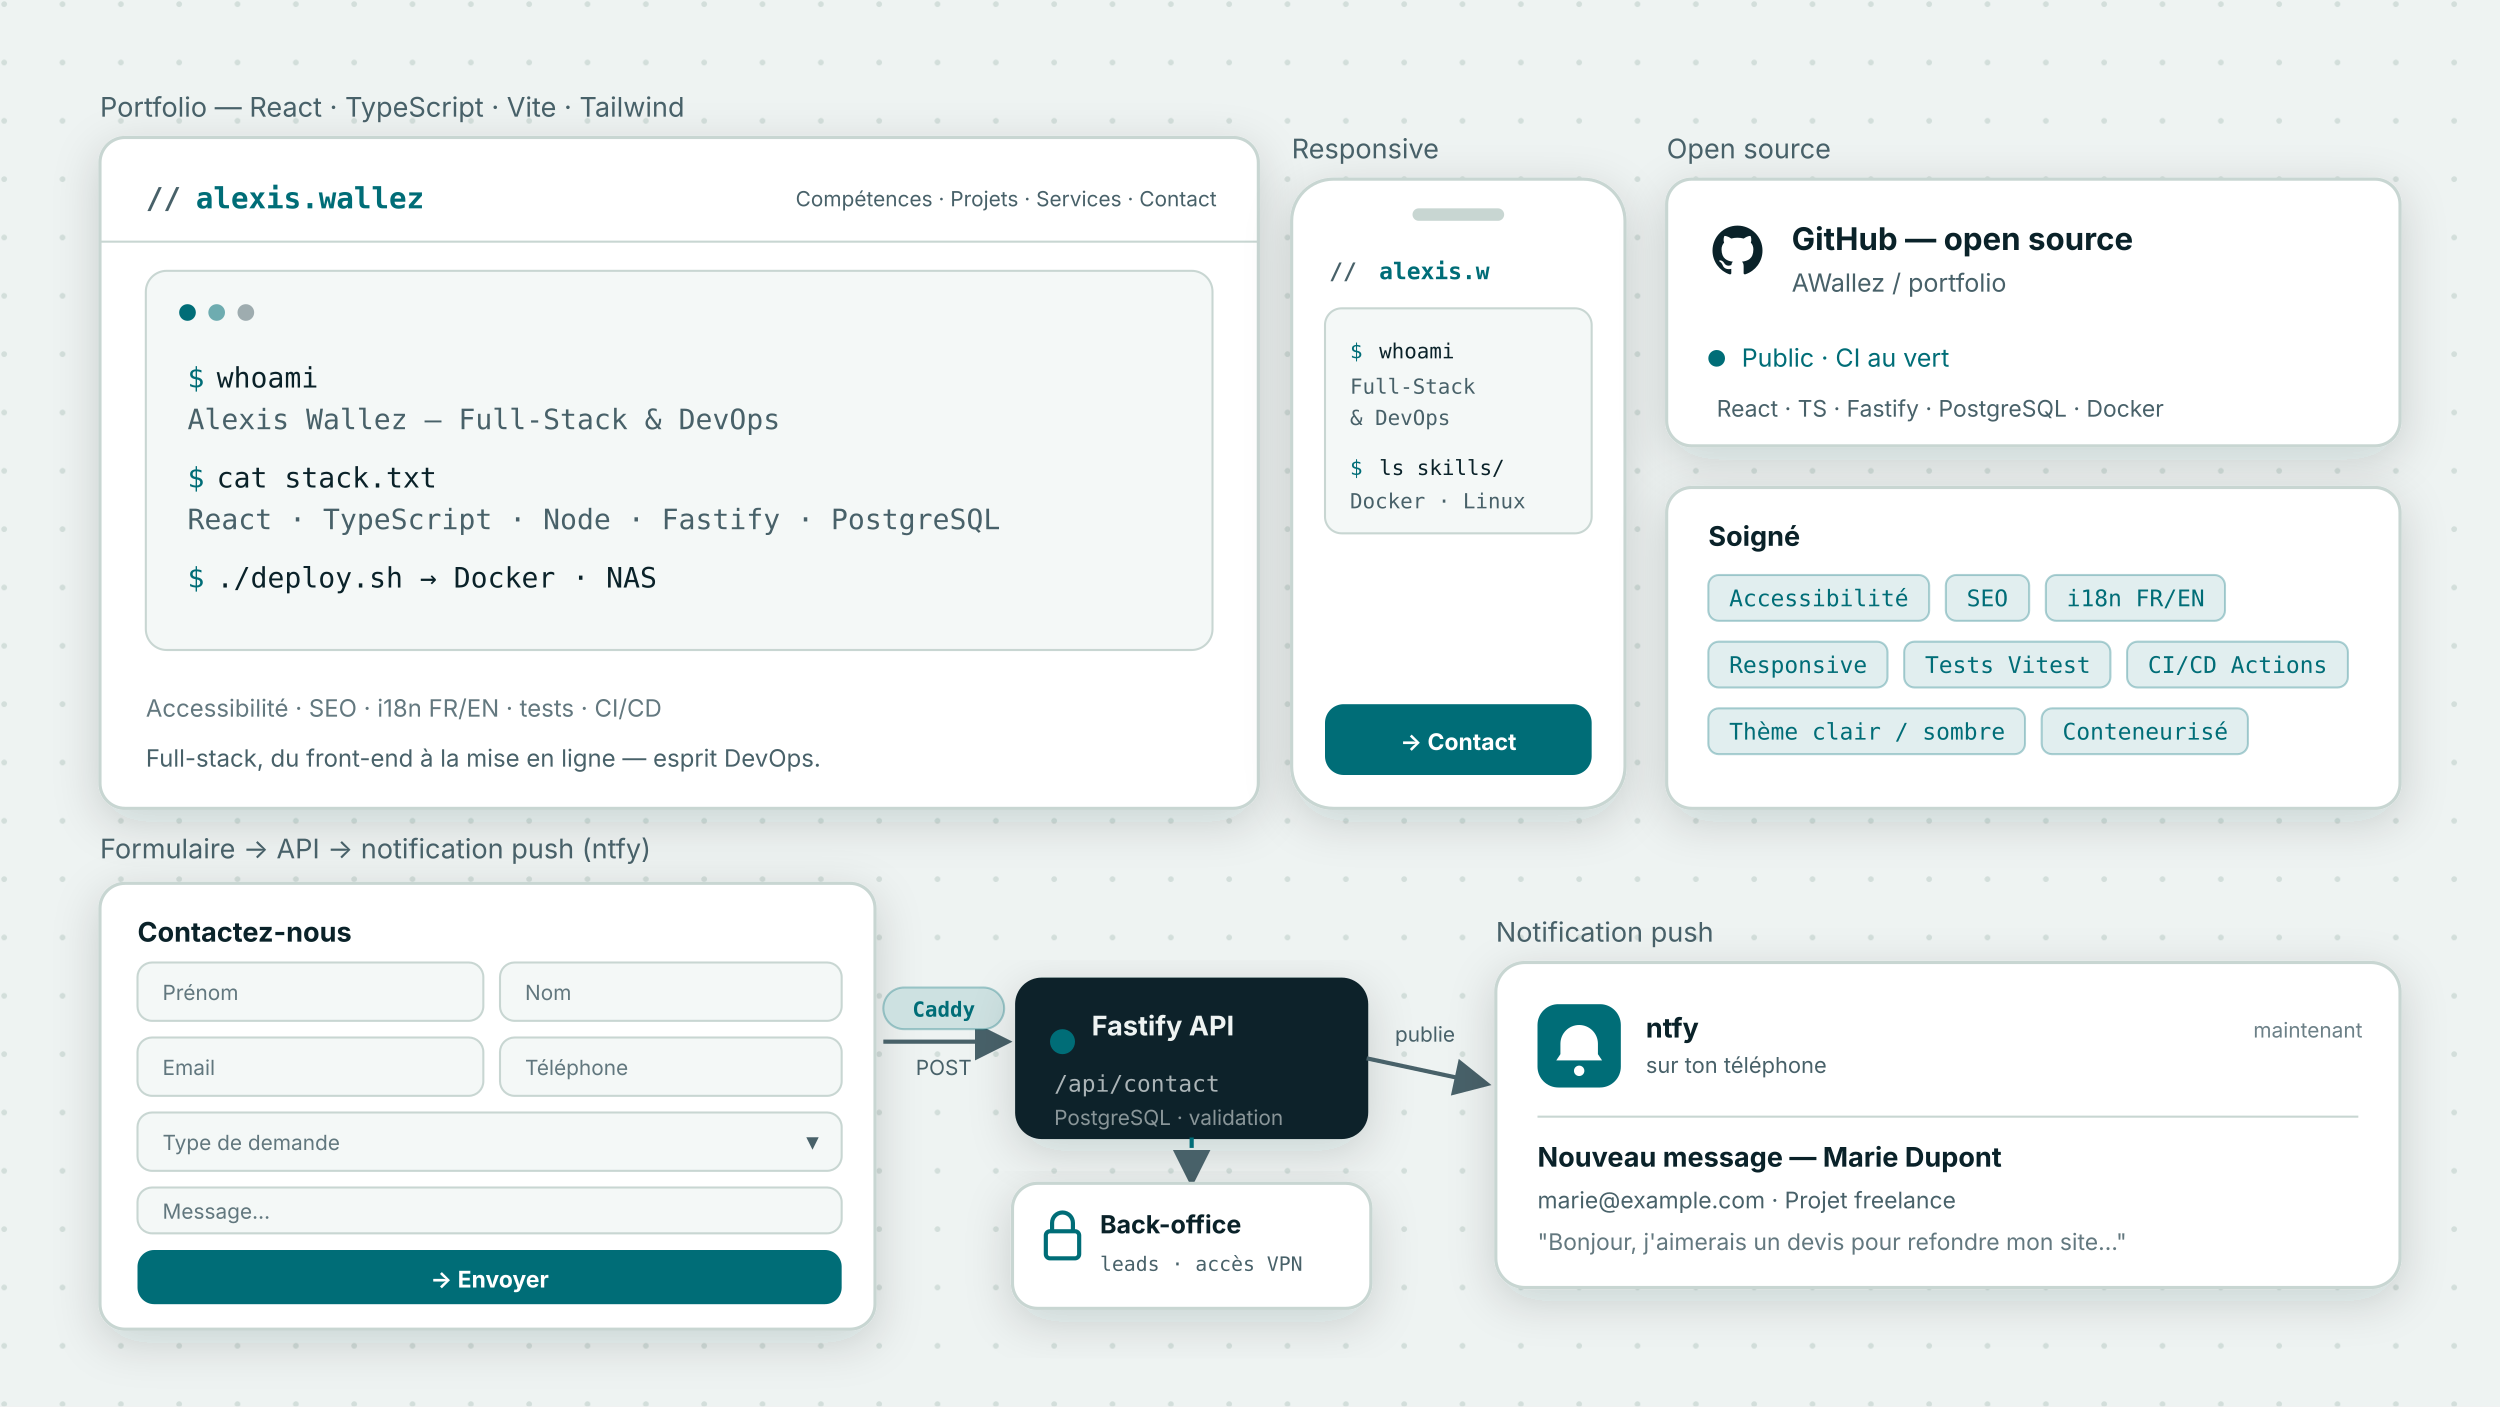
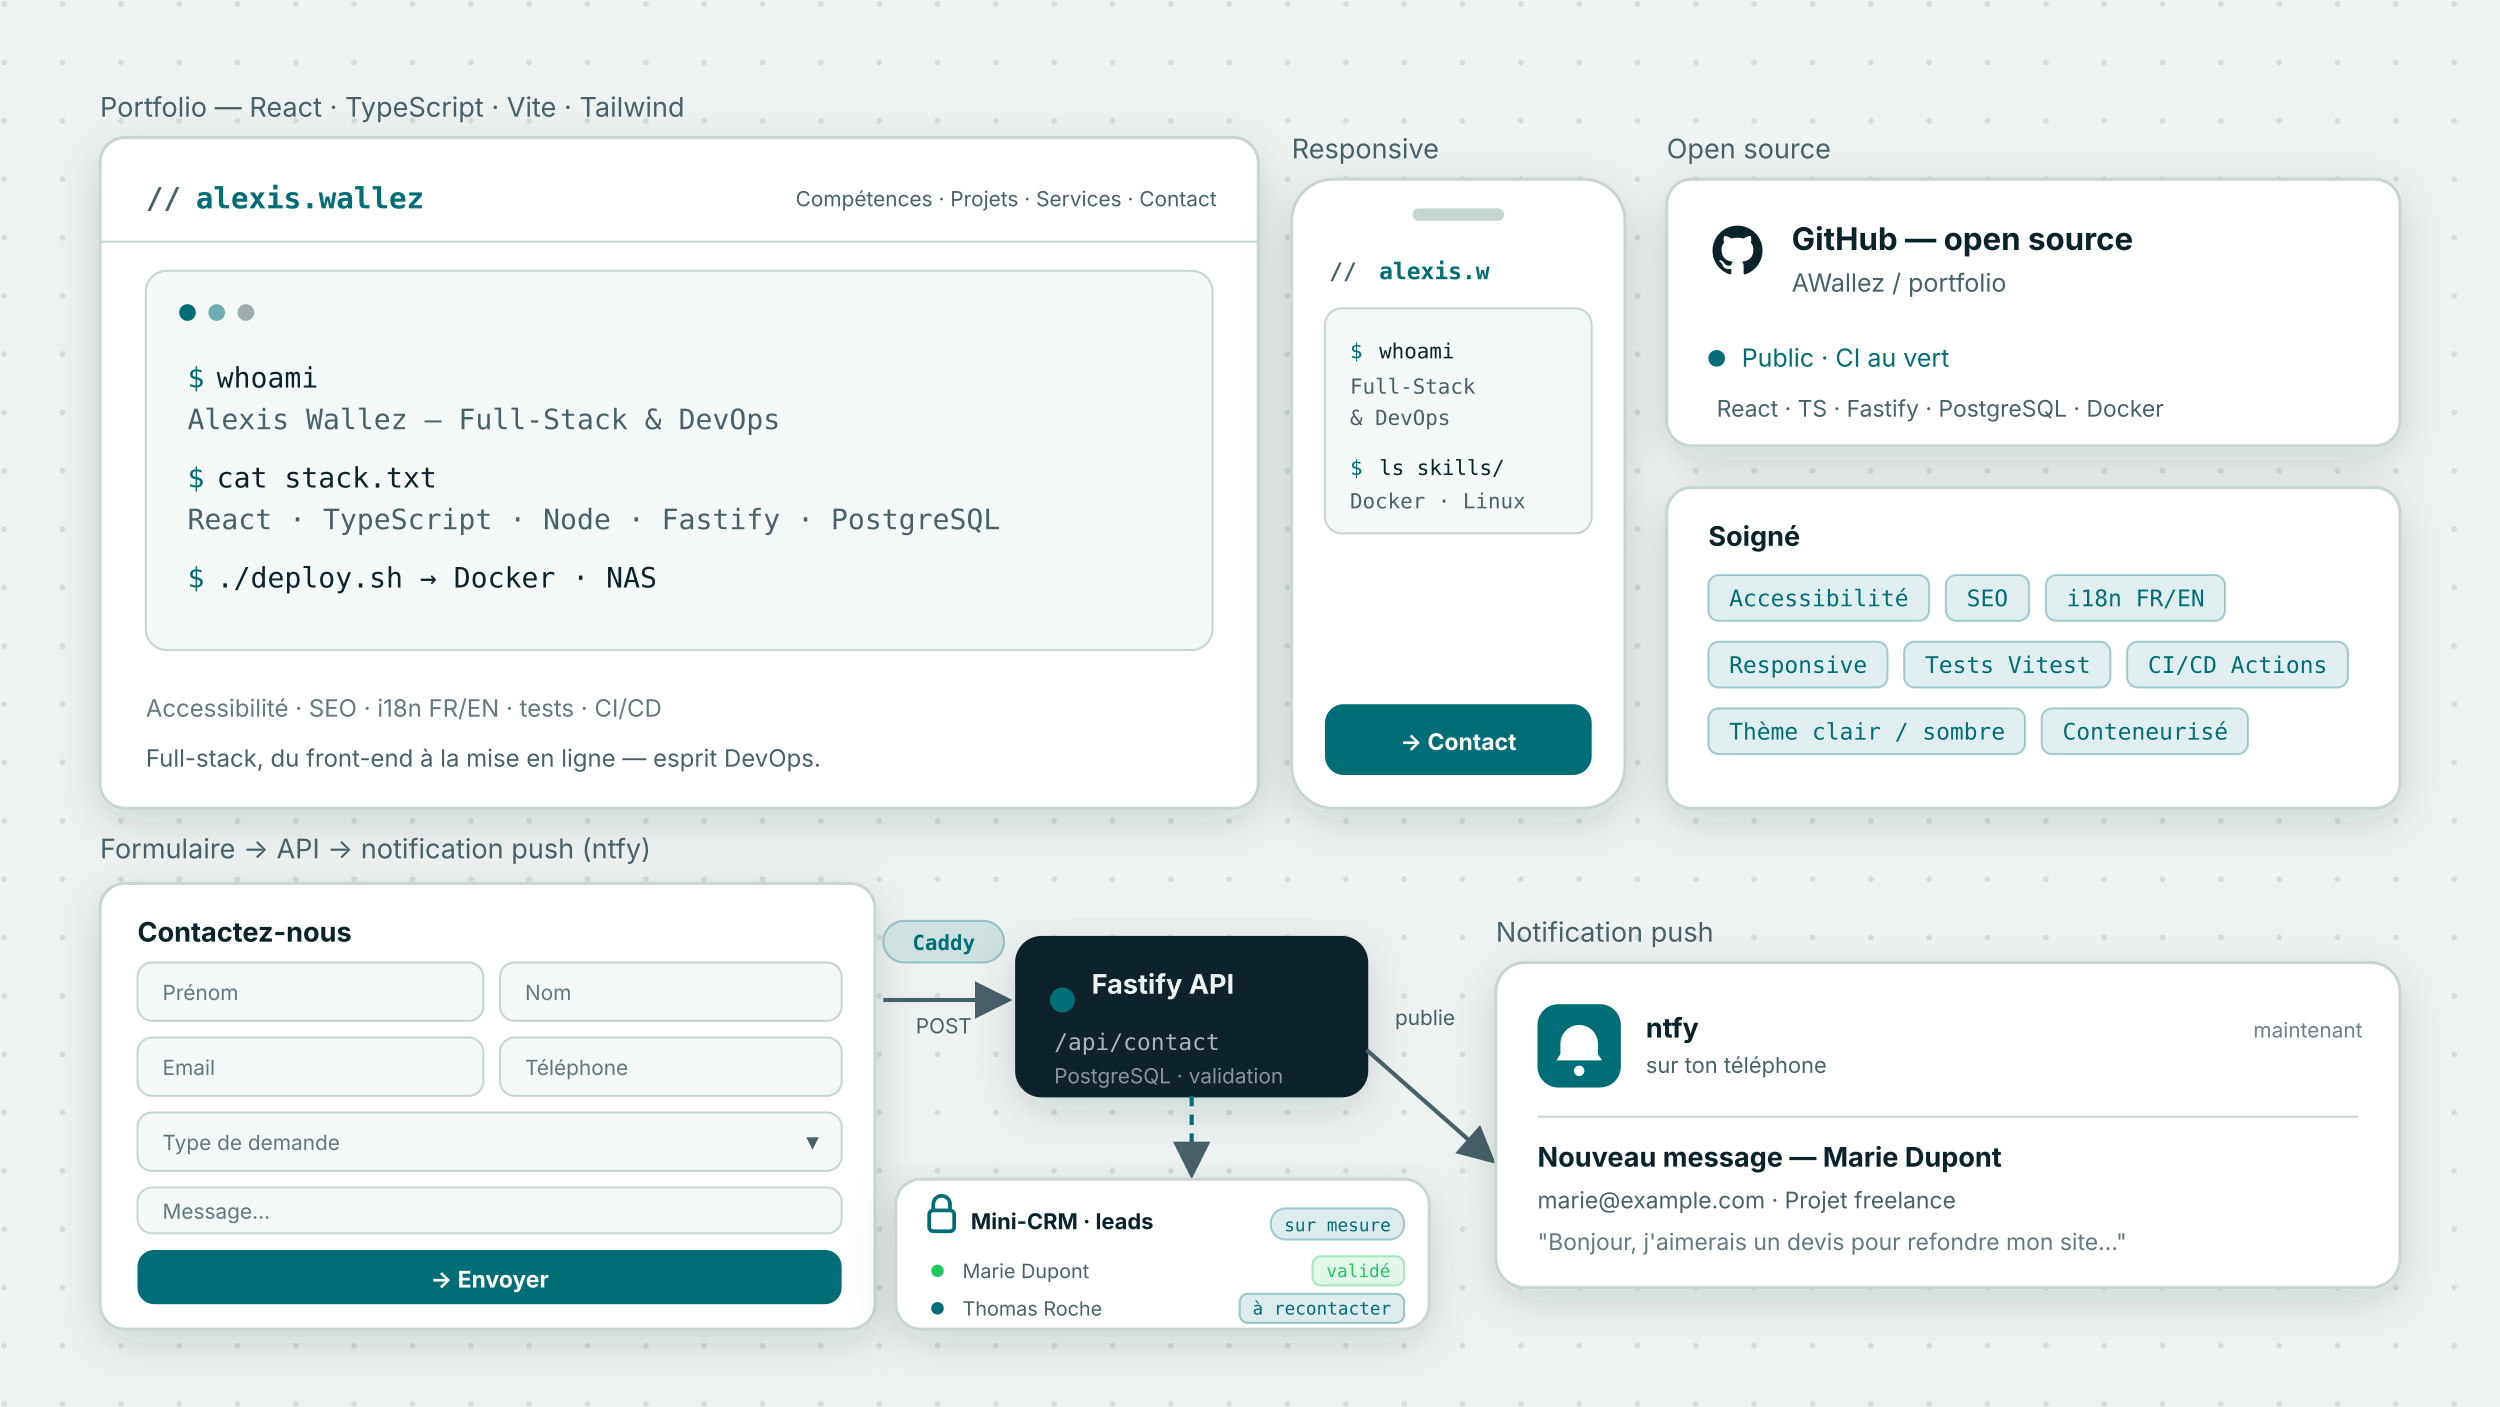
<svg xmlns="http://www.w3.org/2000/svg" width="1200" height="675" viewBox="0 0 1200 675" font-family="'Inter', system-ui, -apple-system, 'Segoe UI', Arial, sans-serif">
  <defs>
    <pattern id="portfolio-light-fr-dots" width="28" height="28" patternUnits="userSpaceOnUse">
      <circle cx="2" cy="2" r="1.4" fill="#c8d6d2" fill-opacity="0.7" />
    </pattern>
    <filter id="portfolio-light-fr-sh" x="-20%" y="-20%" width="140%" height="160%">
      <feDropShadow dx="0" dy="6" stdDeviation="11" flood-color="#0a2229" flood-opacity="0.16" />
    </filter>
    <marker id="portfolio-light-fr-arrow" markerWidth="9" markerHeight="9" refX="7" refY="4.5" orient="auto">
      <path d="M0 0 L9 4.5 L0 9 z" fill="#486169" />
    </marker>
  </defs>
  <rect width="1200" height="675" fill="#eef3f2" />
  <rect width="1200" height="675" fill="url(#portfolio-light-fr-dots)" />
  <text x="48" y="56" font-size="13" fill="#486169" font-weight="normal" font-family="'Inter', system-ui, -apple-system, 'Segoe UI', Arial, sans-serif">Portfolio — React · TypeScript · Vite · Tailwind</text>
  <g filter="url(#portfolio-light-fr-sh)">
    <rect x="48" y="66" width="556" height="322" rx="12" fill="#ffffff" stroke="#c8d6d2" stroke-width="1.5" />
  </g>
  <text x="70" y="100" font-size="14" fill="#486169" font-weight="bold" font-family="'JetBrains Mono', ui-monospace, SFMono-Regular, Menlo, Consolas, monospace">// </text>
  <text x="94" y="100" font-size="14" fill="#006d77" font-weight="bold" font-family="'JetBrains Mono', ui-monospace, SFMono-Regular, Menlo, Consolas, monospace">alexis.wallez</text>
  <text x="584" y="99" font-size="10" fill="#486169" font-weight="normal" font-family="'Inter', system-ui, -apple-system, 'Segoe UI', Arial, sans-serif" text-anchor="end">Compétences · Projets · Services · Contact</text>
  <line x1="48" y1="116" x2="604" y2="116" stroke="#c8d6d2" />
  <rect x="70" y="130" width="512" height="182" rx="10" fill="#f4f8f7" stroke="#c8d6d2" />
  <circle cx="90" cy="150" r="4" fill="#006d77" />
  <circle cx="104" cy="150" r="4" fill="#006d77" fill-opacity="0.55" />
  <circle cx="118" cy="150" r="4" fill="#486169" fill-opacity="0.5" />
  <text x="90" y="186" font-size="13.5" fill="#006d77" font-weight="normal" font-family="'JetBrains Mono', ui-monospace, SFMono-Regular, Menlo, Consolas, monospace">$ </text>
  <text x="104" y="186" font-size="13.5" fill="#0a2229" font-weight="normal" font-family="'JetBrains Mono', ui-monospace, SFMono-Regular, Menlo, Consolas, monospace">whoami</text>
  <text x="90" y="206" font-size="13.5" fill="#486169" font-weight="normal" font-family="'JetBrains Mono', ui-monospace, SFMono-Regular, Menlo, Consolas, monospace">Alexis Wallez — Full-Stack &amp; DevOps</text>
  <text x="90" y="234" font-size="13.5" fill="#006d77" font-weight="normal" font-family="'JetBrains Mono', ui-monospace, SFMono-Regular, Menlo, Consolas, monospace">$ </text>
  <text x="104" y="234" font-size="13.5" fill="#0a2229" font-weight="normal" font-family="'JetBrains Mono', ui-monospace, SFMono-Regular, Menlo, Consolas, monospace">cat stack.txt</text>
  <text x="90" y="254" font-size="13.5" fill="#486169" font-weight="normal" font-family="'JetBrains Mono', ui-monospace, SFMono-Regular, Menlo, Consolas, monospace">React · TypeScript · Node · Fastify · PostgreSQL</text>
  <text x="90" y="282" font-size="13.5" fill="#006d77" font-weight="normal" font-family="'JetBrains Mono', ui-monospace, SFMono-Regular, Menlo, Consolas, monospace">$ </text>
  <text x="104" y="282" font-size="13.5" fill="#0a2229" font-weight="normal" font-family="'JetBrains Mono', ui-monospace, SFMono-Regular, Menlo, Consolas, monospace">./deploy.sh → Docker · NAS</text>
  <text x="70" y="344" font-size="11.5" fill="#486169" fill-opacity="0.85" font-weight="normal" font-family="'Inter', system-ui, -apple-system, 'Segoe UI', Arial, sans-serif">Accessibilité · SEO · i18n FR/EN · tests · CI/CD</text>
  <text x="70" y="368" font-size="11.5" fill="#486169" font-weight="normal" font-family="'Inter', system-ui, -apple-system, 'Segoe UI', Arial, sans-serif">Full-stack, du front-end à la mise en ligne — esprit DevOps.</text>
  <text x="620" y="76" font-size="13" fill="#486169" font-weight="normal" font-family="'Inter', system-ui, -apple-system, 'Segoe UI', Arial, sans-serif">Responsive</text>
  <g filter="url(#portfolio-light-fr-sh)">
    <rect x="620" y="86" width="160" height="302" rx="20" fill="#ffffff" stroke="#c8d6d2" stroke-width="1.5" />
  </g>
  <rect x="678" y="100" width="44" height="6" rx="3" fill="#c8d6d2" />
  <text x="638" y="134" font-size="11" fill="#486169" font-weight="bold" font-family="'JetBrains Mono', ui-monospace, SFMono-Regular, Menlo, Consolas, monospace">// </text>
  <text x="662" y="134" font-size="11" fill="#006d77" font-weight="bold" font-family="'JetBrains Mono', ui-monospace, SFMono-Regular, Menlo, Consolas, monospace">alexis.w</text>
  <rect x="636" y="148" width="128" height="108" rx="8" fill="#f4f8f7" stroke="#c8d6d2" />
  <text x="648" y="172" font-size="10" fill="#006d77" font-weight="normal" font-family="'JetBrains Mono', ui-monospace, SFMono-Regular, Menlo, Consolas, monospace">$ </text>
  <text x="662" y="172" font-size="10" fill="#0a2229" font-weight="normal" font-family="'JetBrains Mono', ui-monospace, SFMono-Regular, Menlo, Consolas, monospace">whoami</text>
  <text x="648" y="189" font-size="10" fill="#486169" font-weight="normal" font-family="'JetBrains Mono', ui-monospace, SFMono-Regular, Menlo, Consolas, monospace">Full-Stack</text>
  <text x="648" y="204" font-size="10" fill="#486169" font-weight="normal" font-family="'JetBrains Mono', ui-monospace, SFMono-Regular, Menlo, Consolas, monospace">&amp; DevOps</text>
  <text x="648" y="228" font-size="10" fill="#006d77" font-weight="normal" font-family="'JetBrains Mono', ui-monospace, SFMono-Regular, Menlo, Consolas, monospace">$ </text>
  <text x="662" y="228" font-size="10" fill="#0a2229" font-weight="normal" font-family="'JetBrains Mono', ui-monospace, SFMono-Regular, Menlo, Consolas, monospace">ls skills/</text>
  <text x="648" y="244" font-size="10" fill="#486169" font-weight="normal" font-family="'JetBrains Mono', ui-monospace, SFMono-Regular, Menlo, Consolas, monospace">Docker · Linux</text>
  <rect x="636" y="338" width="128" height="34" rx="9" fill="#006d77" />
  <text x="700" y="360" font-size="11" fill="#ffffff" font-weight="bold" font-family="'Inter', system-ui, -apple-system, 'Segoe UI', Arial, sans-serif" text-anchor="middle">→ Contact</text>
  <text x="800" y="76" font-size="13" fill="#486169" font-weight="normal" font-family="'Inter', system-ui, -apple-system, 'Segoe UI', Arial, sans-serif">Open source</text>
  <g filter="url(#portfolio-light-fr-sh)">
    <rect x="800" y="86" width="352" height="128" rx="12" fill="#ffffff" stroke="#c8d6d2" stroke-width="1.5" />
  </g>
  <path transform="translate(822 108)" d="M12 .297c-6.63 0-12 5.373-12 12 0 5.303 3.438 9.8 8.205 11.385.6.113.82-.258.82-.577 0-.285-.01-1.04-.015-2.04-3.338.724-4.042-1.61-4.042-1.61C4.422 18.07 3.633 17.7 3.633 17.7c-1.087-.744.084-.729.084-.729 1.205.084 1.838 1.236 1.838 1.236 1.07 1.835 2.809 1.305 3.495.998.108-.776.417-1.305.76-1.605-2.665-.3-5.466-1.332-5.466-5.93 0-1.31.465-2.38 1.235-3.22-.135-.303-.54-1.523.105-3.176 0 0 1.005-.322 3.3 1.23.96-.267 1.98-.399 3-.405 1.02.006 2.04.138 3 .405 2.28-1.552 3.285-1.23 3.285-1.23.645 1.653.24 2.873.12 3.176.765.84 1.23 1.91 1.23 3.22 0 4.61-2.805 5.625-5.475 5.92.42.36.81 1.096.81 2.22 0 1.606-.015 2.896-.015 3.286 0 .315.21.69.825.57C20.565 22.092 24 17.592 24 12.297c0-6.627-5.373-12-12-12" fill="#0a2229" />
  <text x="860" y="120" font-size="15" fill="#0a2229" font-weight="bold" font-family="'Inter', system-ui, -apple-system, 'Segoe UI', Arial, sans-serif">GitHub — open source</text>
  <text x="860" y="140" font-size="12" fill="#486169" font-weight="normal" font-family="'Inter', system-ui, -apple-system, 'Segoe UI', Arial, sans-serif">AWallez / portfolio</text>
  <circle cx="824" cy="172" r="4" fill="#006d77" />
  <text x="836" y="176" font-size="12" fill="#006d77" font-weight="normal" font-family="'Inter', system-ui, -apple-system, 'Segoe UI', Arial, sans-serif">Public · CI au vert</text>
  <text x="824" y="200" font-size="11" fill="#486169" font-weight="normal" font-family="'Inter', system-ui, -apple-system, 'Segoe UI', Arial, sans-serif">React · TS · Fastify · PostgreSQL · Docker</text>
  <g filter="url(#portfolio-light-fr-sh)">
    <rect x="800" y="234" width="352" height="154" rx="12" fill="#ffffff" stroke="#c8d6d2" stroke-width="1.5" />
  </g>
  <text x="820" y="262" font-size="13" fill="#0a2229" font-weight="bold" font-family="'Inter', system-ui, -apple-system, 'Segoe UI', Arial, sans-serif">Soigné</text>
  <rect x="820" y="276" width="106" height="22" rx="5" fill="#006d77" fill-opacity="0.12" stroke="#006d77" stroke-opacity="0.32" />
  <text x="830" y="291" font-size="11" fill="#006d77" font-weight="normal" font-family="'JetBrains Mono', ui-monospace, SFMono-Regular, Menlo, Consolas, monospace">Accessibilité</text>
  <rect x="934" y="276" width="40" height="22" rx="5" fill="#006d77" fill-opacity="0.12" stroke="#006d77" stroke-opacity="0.32" />
  <text x="944" y="291" font-size="11" fill="#006d77" font-weight="normal" font-family="'JetBrains Mono', ui-monospace, SFMono-Regular, Menlo, Consolas, monospace">SEO</text>
  <rect x="982" y="276" width="86" height="22" rx="5" fill="#006d77" fill-opacity="0.12" stroke="#006d77" stroke-opacity="0.32" />
  <text x="992" y="291" font-size="11" fill="#006d77" font-weight="normal" font-family="'JetBrains Mono', ui-monospace, SFMono-Regular, Menlo, Consolas, monospace">i18n FR/EN</text>
  <rect x="820" y="308" width="86" height="22" rx="5" fill="#006d77" fill-opacity="0.12" stroke="#006d77" stroke-opacity="0.32" />
  <text x="830" y="323" font-size="11" fill="#006d77" font-weight="normal" font-family="'JetBrains Mono', ui-monospace, SFMono-Regular, Menlo, Consolas, monospace">Responsive</text>
  <rect x="914" y="308" width="99" height="22" rx="5" fill="#006d77" fill-opacity="0.12" stroke="#006d77" stroke-opacity="0.32" />
  <text x="924" y="323" font-size="11" fill="#006d77" font-weight="normal" font-family="'JetBrains Mono', ui-monospace, SFMono-Regular, Menlo, Consolas, monospace">Tests Vitest</text>
  <rect x="1021" y="308" width="106" height="22" rx="5" fill="#006d77" fill-opacity="0.12" stroke="#006d77" stroke-opacity="0.32" />
  <text x="1031" y="323" font-size="11" fill="#006d77" font-weight="normal" font-family="'JetBrains Mono', ui-monospace, SFMono-Regular, Menlo, Consolas, monospace">CI/CD Actions</text>
  <rect x="820" y="340" width="152" height="22" rx="5" fill="#006d77" fill-opacity="0.12" stroke="#006d77" stroke-opacity="0.32" />
  <text x="830" y="355" font-size="11" fill="#006d77" font-weight="normal" font-family="'JetBrains Mono', ui-monospace, SFMono-Regular, Menlo, Consolas, monospace">Thème clair / sombre</text>
  <rect x="980" y="340" width="99" height="22" rx="5" fill="#006d77" fill-opacity="0.12" stroke="#006d77" stroke-opacity="0.32" />
  <text x="990" y="355" font-size="11" fill="#006d77" font-weight="normal" font-family="'JetBrains Mono', ui-monospace, SFMono-Regular, Menlo, Consolas, monospace">Conteneurisé</text>
  <text x="48" y="412" font-size="13" fill="#486169" font-weight="normal" font-family="'Inter', system-ui, -apple-system, 'Segoe UI', Arial, sans-serif">Formulaire → API → notification push (ntfy)</text>
  <g filter="url(#portfolio-light-fr-sh)">
    <rect x="48" y="424" width="372" height="214" rx="12" fill="#ffffff" stroke="#c8d6d2" stroke-width="1.5" />
  </g>
  <text x="66" y="452" font-size="13" fill="#0a2229" font-weight="bold" font-family="'Inter', system-ui, -apple-system, 'Segoe UI', Arial, sans-serif">Contactez-nous</text>
  <rect x="66" y="462" width="166" height="28" rx="7" fill="#f4f8f7" stroke="#c8d6d2" />
  <text x="78" y="480" font-size="10" fill="#486169" fill-opacity="0.85" font-weight="normal" font-family="'Inter', system-ui, -apple-system, 'Segoe UI', Arial, sans-serif">Prénom</text>
  <rect x="240" y="462" width="164" height="28" rx="7" fill="#f4f8f7" stroke="#c8d6d2" />
  <text x="252" y="480" font-size="10" fill="#486169" fill-opacity="0.85" font-weight="normal" font-family="'Inter', system-ui, -apple-system, 'Segoe UI', Arial, sans-serif">Nom</text>
  <rect x="66" y="498" width="166" height="28" rx="7" fill="#f4f8f7" stroke="#c8d6d2" />
  <text x="78" y="516" font-size="10" fill="#486169" fill-opacity="0.85" font-weight="normal" font-family="'Inter', system-ui, -apple-system, 'Segoe UI', Arial, sans-serif">Email</text>
  <rect x="240" y="498" width="164" height="28" rx="7" fill="#f4f8f7" stroke="#c8d6d2" />
  <text x="252" y="516" font-size="10" fill="#486169" fill-opacity="0.85" font-weight="normal" font-family="'Inter', system-ui, -apple-system, 'Segoe UI', Arial, sans-serif">Téléphone</text>
  <rect x="66" y="534" width="338" height="28" rx="7" fill="#f4f8f7" stroke="#c8d6d2" />
  <text x="78" y="552" font-size="10" fill="#486169" fill-opacity="0.85" font-weight="normal" font-family="'Inter', system-ui, -apple-system, 'Segoe UI', Arial, sans-serif">Type de demande</text>
  <text x="390" y="552" font-size="12" fill="#486169" font-weight="normal" font-family="'Inter', system-ui, -apple-system, 'Segoe UI', Arial, sans-serif" text-anchor="middle">▾</text>
  <rect x="66" y="570" width="338" height="22" rx="7" fill="#f4f8f7" stroke="#c8d6d2" />
  <text x="78" y="585" font-size="10" fill="#486169" fill-opacity="0.85" font-weight="normal" font-family="'Inter', system-ui, -apple-system, 'Segoe UI', Arial, sans-serif">Message…</text>
  <rect x="66" y="600" width="338" height="26" rx="8" fill="#006d77" />
  <text x="235" y="618" font-size="11" fill="#ffffff" font-weight="bold" font-family="'Inter', system-ui, -apple-system, 'Segoe UI', Arial, sans-serif" text-anchor="middle">→ Envoyer</text>
-   <line x1="424" y1="500" x2="482" y2="500" stroke="#486169" stroke-width="2" marker-end="url(#portfolio-light-fr-arrow)" />
-   <rect x="424" y="474" width="58" height="20" rx="10" fill="#eef3f2" />
-   <rect x="424" y="474" width="58" height="20" rx="10" fill="#006d77" fill-opacity="0.14" stroke="#006d77" stroke-opacity="0.32" />
-   <text x="453" y="488" font-size="10" fill="#006d77" font-weight="bold" font-family="'JetBrains Mono', ui-monospace, SFMono-Regular, Menlo, Consolas, monospace" text-anchor="middle">Caddy</text>
-   <text x="453" y="516" font-size="10" fill="#486169" font-weight="normal" font-family="'Inter', system-ui, -apple-system, 'Segoe UI', Arial, sans-serif" text-anchor="middle">POST</text>
+   <line x1="424" y1="480" x2="482" y2="480" stroke="#486169" stroke-width="2" marker-end="url(#portfolio-light-fr-arrow)" />
+   <rect x="424" y="442" width="58" height="20" rx="10" fill="#eef3f2" />
+   <rect x="424" y="442" width="58" height="20" rx="10" fill="#006d77" fill-opacity="0.14" stroke="#006d77" stroke-opacity="0.32" />
+   <text x="453" y="456" font-size="10" fill="#006d77" font-weight="bold" font-family="'JetBrains Mono', ui-monospace, SFMono-Regular, Menlo, Consolas, monospace" text-anchor="middle">Caddy</text>
+   <text x="453" y="496" font-size="10" fill="#486169" font-weight="normal" font-family="'Inter', system-ui, -apple-system, 'Segoe UI', Arial, sans-serif" text-anchor="middle">POST</text>
  <g filter="url(#portfolio-light-fr-sh)">
-     <rect x="488" y="470" width="168" height="76" rx="12" fill="#0a2229" stroke="#0a2229" stroke-width="1.5" />
+     <rect x="488" y="450" width="168" height="76" rx="12" fill="#0a2229" stroke="#0a2229" stroke-width="1.5" />
  </g>
-   <circle cx="510" cy="500" r="6" fill="#006d77" />
-   <text x="524" y="497" font-size="13" fill="#eef3f2" font-weight="bold" font-family="'Inter', system-ui, -apple-system, 'Segoe UI', Arial, sans-serif">Fastify API</text>
-   <text x="506" y="524" font-size="11" fill="#eef3f2" fill-opacity="0.7" font-weight="normal" font-family="'JetBrains Mono', ui-monospace, SFMono-Regular, Menlo, Consolas, monospace">/api/contact</text>
-   <text x="506" y="540" font-size="10" fill="#eef3f2" fill-opacity="0.55" font-weight="normal" font-family="'Inter', system-ui, -apple-system, 'Segoe UI', Arial, sans-serif">PostgreSQL · validation</text>
-   <line x1="656" y1="508" x2="712" y2="520" stroke="#486169" stroke-width="2" marker-end="url(#portfolio-light-fr-arrow)" />
-   <text x="684" y="500" font-size="10" fill="#486169" font-weight="normal" font-family="'Inter', system-ui, -apple-system, 'Segoe UI', Arial, sans-serif" text-anchor="middle">publie</text>
+   <circle cx="510" cy="480" r="6" fill="#006d77" />
+   <text x="524" y="477" font-size="13" fill="#eef3f2" font-weight="bold" font-family="'Inter', system-ui, -apple-system, 'Segoe UI', Arial, sans-serif">Fastify API</text>
+   <text x="506" y="504" font-size="11" fill="#eef3f2" fill-opacity="0.7" font-weight="normal" font-family="'JetBrains Mono', ui-monospace, SFMono-Regular, Menlo, Consolas, monospace">/api/contact</text>
+   <text x="506" y="520" font-size="10" fill="#eef3f2" fill-opacity="0.55" font-weight="normal" font-family="'Inter', system-ui, -apple-system, 'Segoe UI', Arial, sans-serif">PostgreSQL · validation</text>
+   <line x1="656" y1="504" x2="715" y2="556" stroke="#486169" stroke-width="2" marker-end="url(#portfolio-light-fr-arrow)" />
+   <text x="684" y="492" font-size="10" fill="#486169" font-weight="normal" font-family="'Inter', system-ui, -apple-system, 'Segoe UI', Arial, sans-serif" text-anchor="middle">publie</text>
  <text x="718" y="452" font-size="13" fill="#486169" font-weight="normal" font-family="'Inter', system-ui, -apple-system, 'Segoe UI', Arial, sans-serif">Notification push</text>
  <g filter="url(#portfolio-light-fr-sh)">
    <rect x="718" y="462" width="434" height="156" rx="14" fill="#ffffff" stroke="#c8d6d2" stroke-width="1.5" />
  </g>
  <rect x="738" y="482" width="40" height="40" rx="10" fill="#006d77" />
  <path d="M758 492 a9 9 0 0 1 9 9 v5 l2 3 h-22 l2 -3 v-5 a9 9 0 0 1 9 -9 z" fill="#ffffff" />
  <circle cx="758" cy="514" r="2.5" fill="#ffffff" />
  <text x="790" y="498" font-size="13" fill="#0a2229" font-weight="bold" font-family="'Inter', system-ui, -apple-system, 'Segoe UI', Arial, sans-serif">ntfy</text>
  <text x="790" y="515" font-size="10.5" fill="#486169" font-weight="normal" font-family="'Inter', system-ui, -apple-system, 'Segoe UI', Arial, sans-serif">sur ton téléphone</text>
  <text x="1134" y="498" font-size="10" fill="#486169" fill-opacity="0.8" font-weight="normal" font-family="'Inter', system-ui, -apple-system, 'Segoe UI', Arial, sans-serif" text-anchor="end">maintenant</text>
  <line x1="738" y1="536" x2="1132" y2="536" stroke="#c8d6d2" />
  <text x="738" y="560" font-size="13" fill="#0a2229" font-weight="bold" font-family="'Inter', system-ui, -apple-system, 'Segoe UI', Arial, sans-serif">Nouveau message — Marie Dupont</text>
  <text x="738" y="580" font-size="11" fill="#486169" font-weight="normal" font-family="'Inter', system-ui, -apple-system, 'Segoe UI', Arial, sans-serif">marie@example.com · Projet freelance</text>
  <text x="738" y="600" font-size="11" fill="#486169" fill-opacity="0.85" font-weight="normal" font-family="'Inter', system-ui, -apple-system, 'Segoe UI', Arial, sans-serif">"Bonjour, j'aimerais un devis pour refondre mon site…"</text>
-   <path d="M572 546 L572 566" stroke="#006d77" stroke-width="2" stroke-dasharray="5 4" fill="none" marker-end="url(#portfolio-light-fr-arrow)" />
+   <path d="M572 526 L572 562" stroke="#006d77" stroke-width="2" stroke-dasharray="5 4" fill="none" marker-end="url(#portfolio-light-fr-arrow)" />
  <g filter="url(#portfolio-light-fr-sh)">
-     <rect x="486" y="568" width="172" height="60" rx="12" fill="#ffffff" stroke="#c8d6d2" stroke-width="1.5" />
+     <rect x="430" y="566" width="256" height="72" rx="12" fill="#ffffff" stroke="#c8d6d2" stroke-width="1.5" />
  </g>
-   <g stroke="#006d77" stroke-width="2" fill="none">
-     <rect x="502" y="591" width="16" height="13" rx="2" />
-     <path d="M505 591 v-4 a5 5 0 0 1 10 0 v4" />
+   <g stroke="#006d77" stroke-width="1.8" fill="none">
+     <rect x="446" y="581" width="12" height="10" rx="2" />
+     <path d="M448 581 v-3 a4 4 0 0 1 8 0 v3" />
  </g>
-   <text x="528" y="592" font-size="12" fill="#0a2229" font-weight="bold" font-family="'Inter', system-ui, -apple-system, 'Segoe UI', Arial, sans-serif">Back-office</text>
-   <text x="528" y="610" font-size="9.5" fill="#486169" font-weight="normal" font-family="'JetBrains Mono', ui-monospace, SFMono-Regular, Menlo, Consolas, monospace">leads · accès VPN</text>
+   <text x="466" y="590" font-size="10.5" fill="#0a2229" font-weight="bold" font-family="'Inter', system-ui, -apple-system, 'Segoe UI', Arial, sans-serif">Mini-CRM · leads</text>
+   <rect x="610" y="580" width="64" height="15" rx="7" fill="#006d77" fill-opacity="0.14" stroke="#006d77" stroke-opacity="0.32" />
+   <text x="642" y="591" font-size="8.5" fill="#006d77" font-weight="normal" font-family="'JetBrains Mono', ui-monospace, SFMono-Regular, Menlo, Consolas, monospace" text-anchor="middle">sur mesure</text>
+   <circle cx="450" cy="610" r="3" fill="#22c55e" />
+   <text x="462" y="613.5" font-size="9.5" fill="#486169" font-weight="normal" font-family="'Inter', system-ui, -apple-system, 'Segoe UI', Arial, sans-serif">Marie Dupont</text>
+   <rect x="630" y="603" width="44" height="14" rx="4" fill="#22c55e" fill-opacity="0.14" stroke="#22c55e" stroke-opacity="0.35" />
+   <text x="652" y="613" font-size="8.5" fill="#22c55e" font-weight="normal" font-family="'JetBrains Mono', ui-monospace, SFMono-Regular, Menlo, Consolas, monospace" text-anchor="middle">validé</text>
+   <circle cx="450" cy="628" r="3" fill="#006d77" />
+   <text x="462" y="631.5" font-size="9.5" fill="#486169" font-weight="normal" font-family="'Inter', system-ui, -apple-system, 'Segoe UI', Arial, sans-serif">Thomas Roche</text>
+   <rect x="595" y="621" width="79" height="14" rx="4" fill="#006d77" fill-opacity="0.14" stroke="#006d77" stroke-opacity="0.35" />
+   <text x="634.5" y="631" font-size="8.5" fill="#006d77" font-weight="normal" font-family="'JetBrains Mono', ui-monospace, SFMono-Regular, Menlo, Consolas, monospace" text-anchor="middle">à recontacter</text>
</svg>
